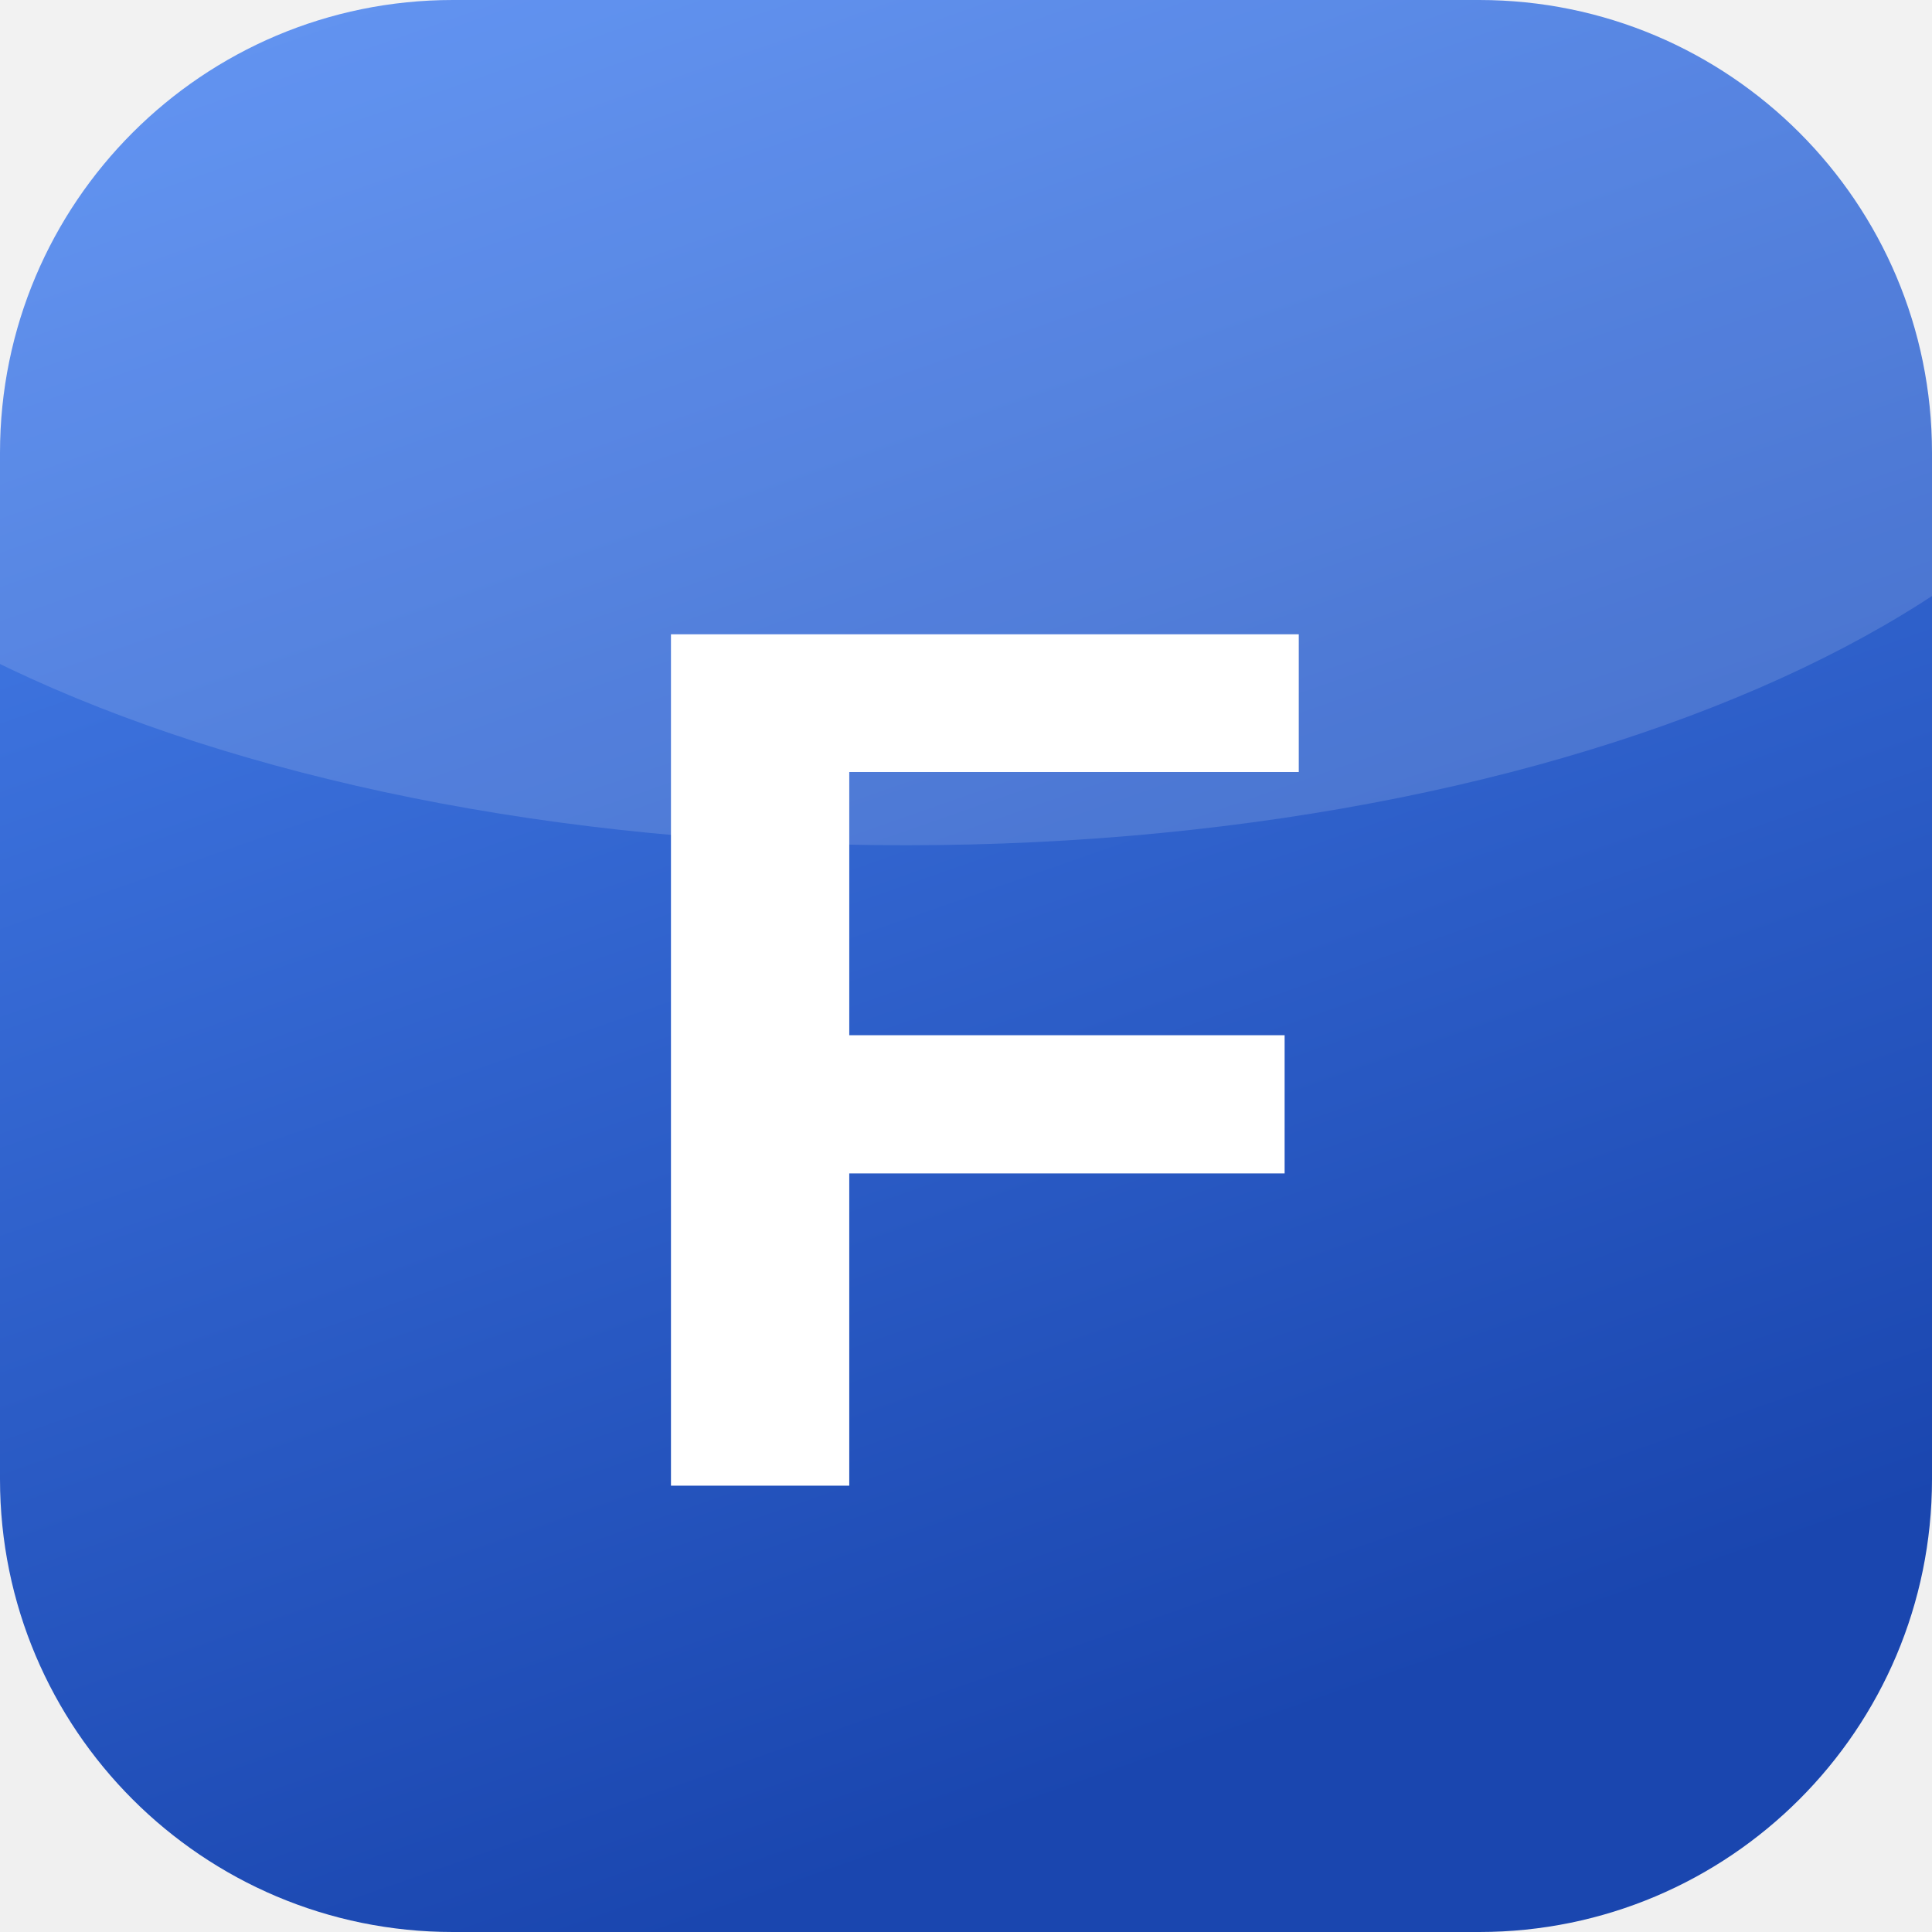
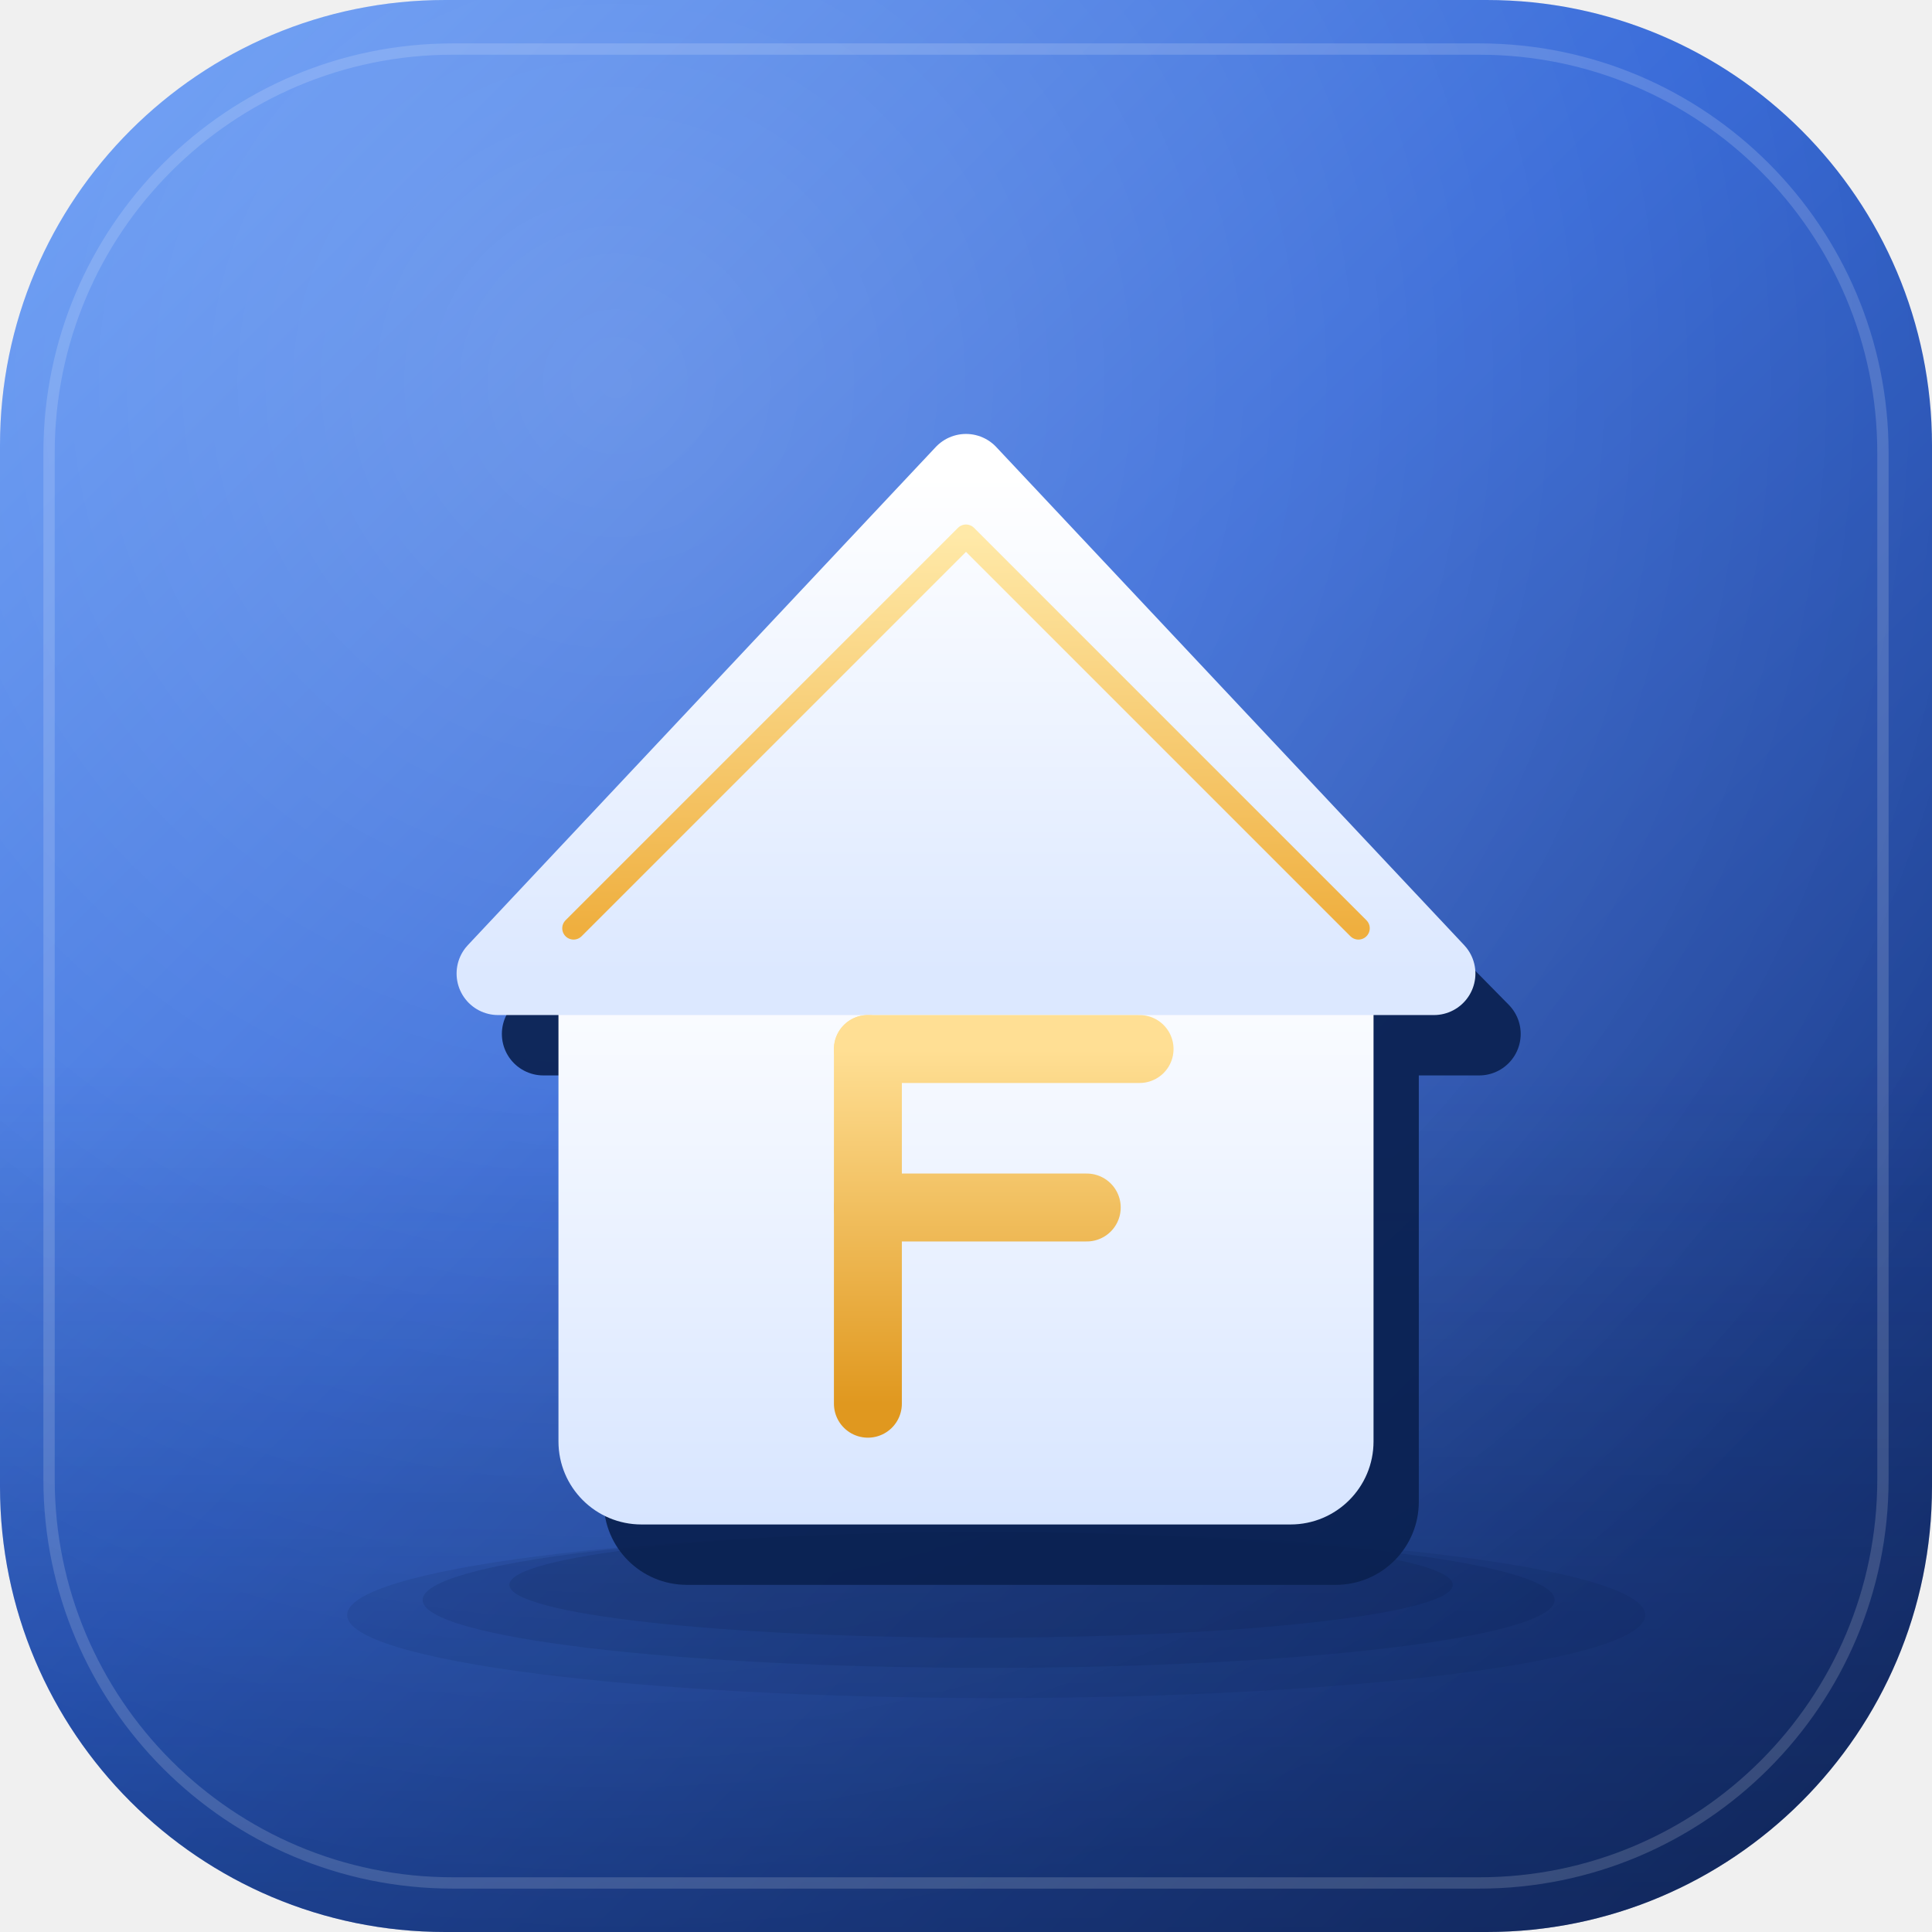
- <svg xmlns="http://www.w3.org/2000/svg" viewBox="0 0 64 64">
-   <defs>
-     <linearGradient id="famFav" x1="0" y1="0" x2="0.35" y2="1">
-       <stop offset="0" stop-color="#4C86F2" />
-       <stop offset="1" stop-color="#1A46AF" />
-     </linearGradient>
-   </defs>
-   <rect width="64" height="64" rx="15" fill="url(#famFav)" />
-   <ellipse cx="30" cy="8" rx="42" ry="20" fill="#ffffff" opacity="0.14" />
-   <text x="32" y="35" font-family="Arial, Helvetica, sans-serif" font-size="41" font-weight="900" fill="#ffffff" text-anchor="middle" dominant-baseline="central">F</text>
+ <svg xmlns="http://www.w3.org/2000/svg" viewBox="0 0 64 64" width="64" height="64">
+   <g transform="scale(0.125)">
+     <defs>
+       <linearGradient id="bg" x1="0" y1="0" x2="1" y2="1">
+         <stop offset="0" stop-color="#5E96F6" />
+         <stop offset="0.45" stop-color="#2E63D6" />
+         <stop offset="1" stop-color="#142B66" />
+       </linearGradient>
+       <radialGradient id="glow" cx="0.32" cy="0.2" r="0.8">
+         <stop offset="0" stop-color="#ffffff" stop-opacity="0.22" />
+         <stop offset="1" stop-color="#ffffff" stop-opacity="0" />
+       </radialGradient>
+       <linearGradient id="vig" x1="0" y1="0" x2="0" y2="1">
+         <stop offset="0.55" stop-color="#071636" stop-opacity="0" />
+         <stop offset="1" stop-color="#071636" stop-opacity="0.38" />
+       </linearGradient>
+       <linearGradient id="roof" x1="0" y1="0" x2="0" y2="1">
+         <stop offset="0" stop-color="#ffffff" />
+         <stop offset="1" stop-color="#DCE8FF" />
+       </linearGradient>
+       <linearGradient id="body" x1="0" y1="0" x2="0" y2="1">
+         <stop offset="0" stop-color="#ffffff" />
+         <stop offset="1" stop-color="#D7E5FF" />
+       </linearGradient>
+       <linearGradient id="gold" x1="256" y1="142" x2="256" y2="246" gradientUnits="userSpaceOnUse">
+         <stop offset="0" stop-color="#FFE9A8" />
+         <stop offset="1" stop-color="#EFAF3F" />
+       </linearGradient>
+       <linearGradient id="goldf" x1="256" y1="278" x2="256" y2="372" gradientUnits="userSpaceOnUse">
+         <stop offset="0" stop-color="#FFDF94" />
+         <stop offset="1" stop-color="#E0981F" />
+       </linearGradient>
+       <clipPath id="sq">
+         <rect width="512" height="512" rx="118" />
+       </clipPath>
+     </defs>
+     <rect width="512" height="512" rx="118" fill="url(#bg)" />
+     <g clip-path="url(#sq)">
+       <rect width="512" height="512" fill="url(#glow)" />
+       <rect width="512" height="512" fill="url(#vig)" />
+     </g>
+     <rect x="13" y="13" width="486" height="486" rx="107" fill="none" stroke="#ffffff" stroke-opacity="0.16" stroke-width="3" />
+     <ellipse cx="264" cy="428" rx="172" ry="22" fill="#04153A" opacity="0.10" />
+     <ellipse cx="262" cy="424" rx="150" ry="18" fill="#04153A" opacity="0.12" />
+     <ellipse cx="260" cy="420" rx="125" ry="14" fill="#04153A" opacity="0.14" />
+     <g fill="#0A2150" opacity="0.92">
+       <path d="M144 274 L268 148 L392 274 Z" fill="#0A2150" stroke="#0A2150" stroke-width="22" stroke-linejoin="round" />
+       <rect x="160" y="262" width="216" height="158" rx="22" />
+     </g>
+     <rect x="148" y="246" width="216" height="158" rx="22" fill="url(#body)" />
+     <path d="M132 258 L256 126 L380 258 Z" fill="url(#roof)" stroke="url(#roof)" stroke-width="22" stroke-linejoin="round" />
+     <path d="M152 246 L256 142 L360 246" fill="none" stroke="url(#gold)" stroke-width="6" stroke-linecap="round" stroke-linejoin="round" />
+     <g stroke="url(#goldf)" stroke-width="18" stroke-linecap="round" fill="none">
+       <path d="M230 278 L230 372" />
+       <path d="M230 278 L302 278" />
+       <path d="M230 320 L288 320" />
+     </g>
+   </g>
</svg>
